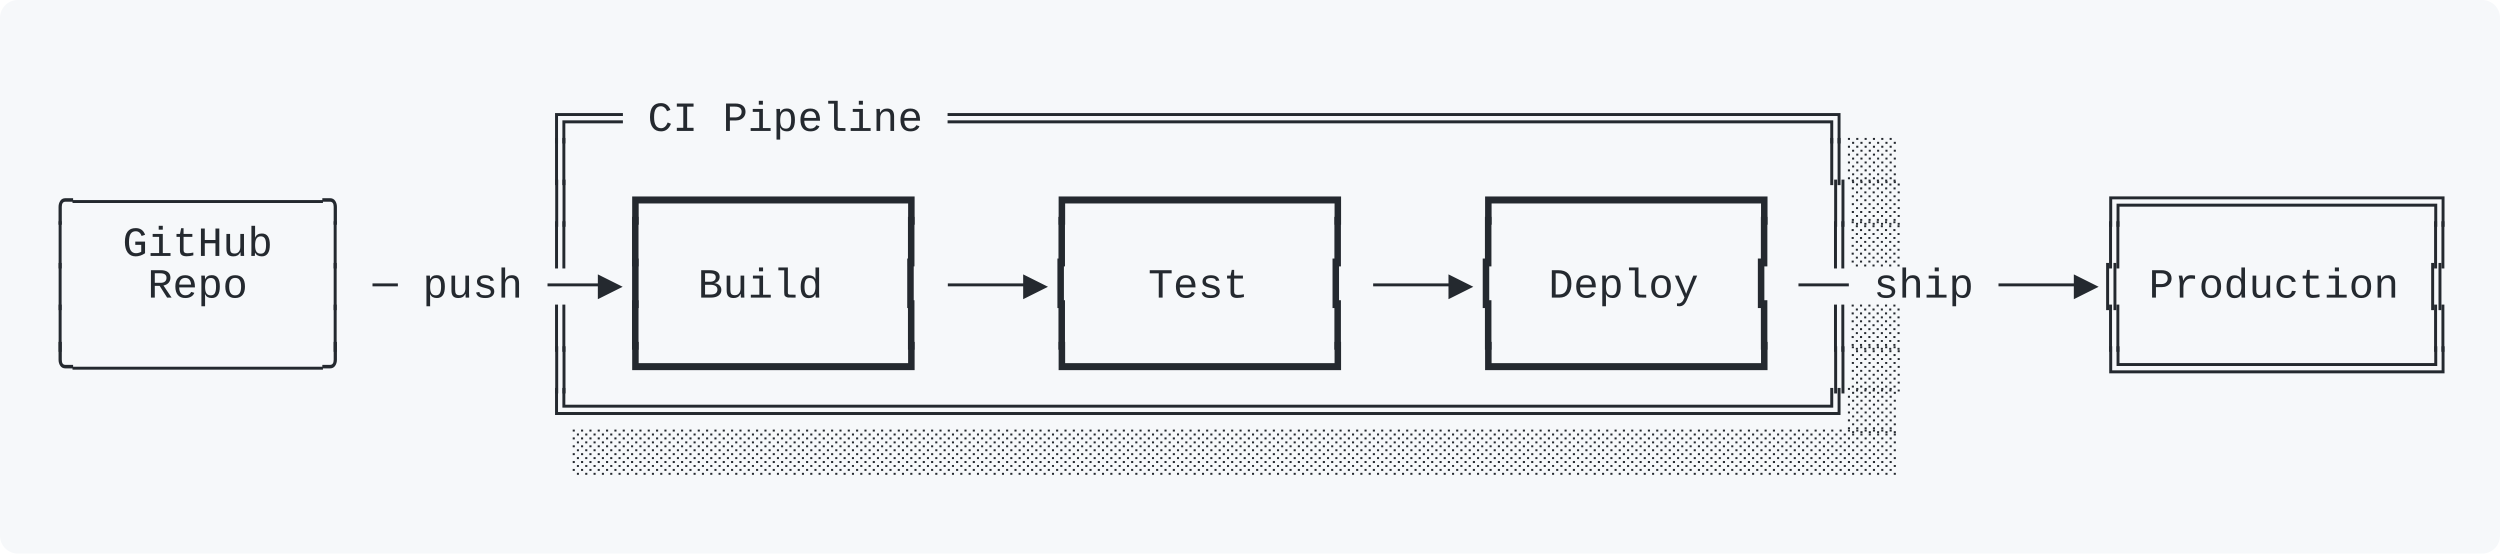
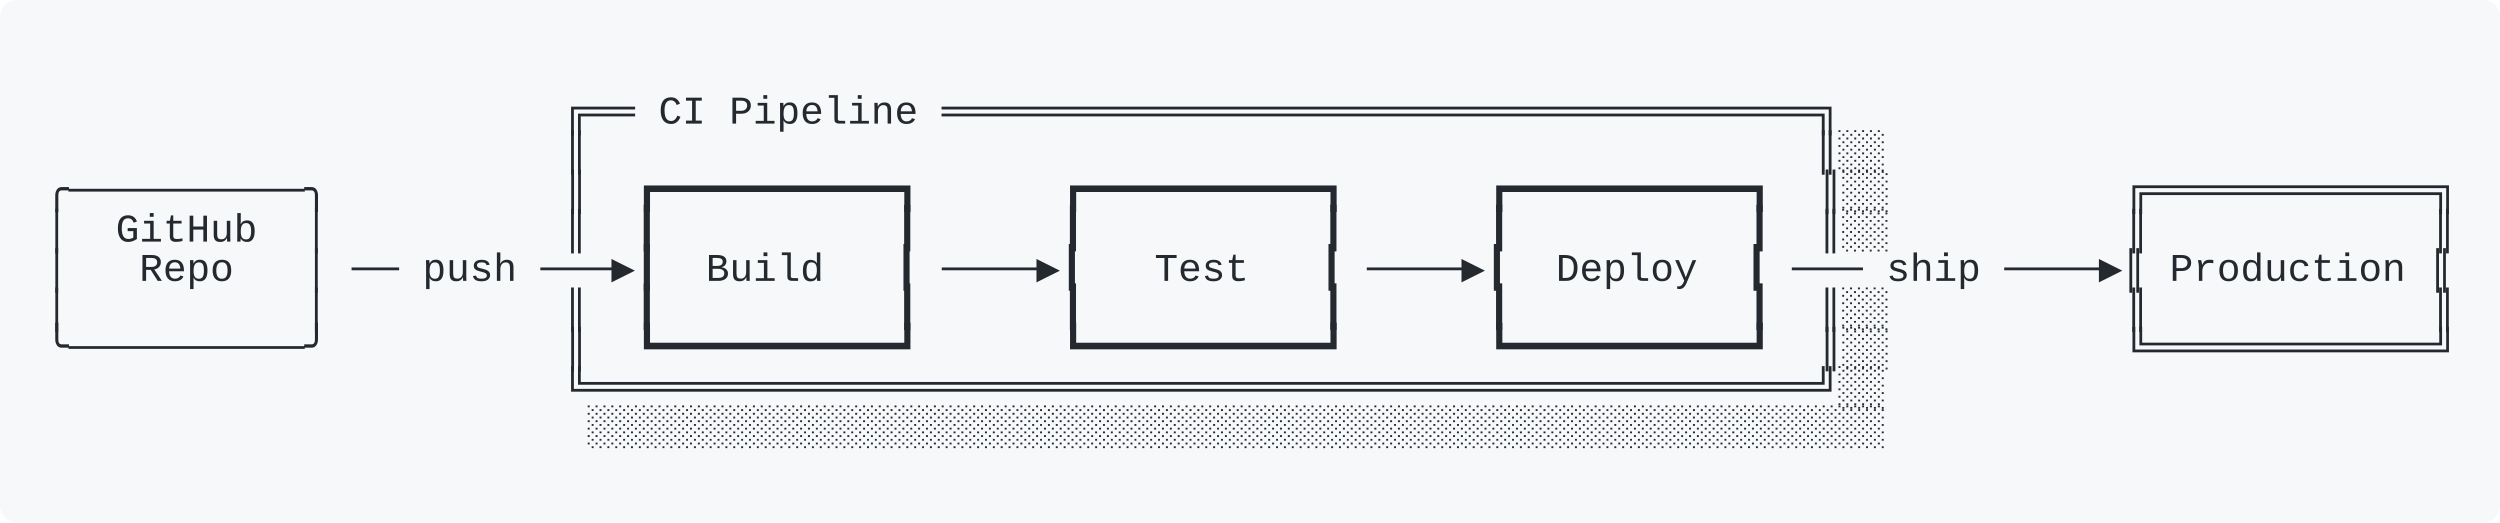
- <svg xmlns="http://www.w3.org/2000/svg" viewBox="0 0 840 186" width="840" height="186">
+ <svg xmlns="http://www.w3.org/2000/svg" viewBox="0 0 890 186" width="890" height="186">
  <style>
    text {
      font-family: 'SFMono-Regular', Menlo, Monaco, 'Courier New', monospace;
      font-size: 14px;
      line-height: 1;
      fill: #24292f;
    }
    @media (prefers-color-scheme: dark) {
      text { fill: #e6edf3; }
      .bg { fill: #161b22; }
    }
  </style>
  <rect class="bg" width="100%" height="100%" fill="#f6f8fa" rx="6" />
  <text x="16" y="30" xml:space="preserve" />
-   <text x="16" y="44" xml:space="preserve">                    ╔══ CI Pipeline ═══════════════════════════════════╗</text>
-   <text x="16" y="58" xml:space="preserve">                    ║                                                  ║░░</text>
-   <text x="16" y="72" xml:space="preserve">╭──────────╮        ║  ┏━━━━━━━━━━┓     ┏━━━━━━━━━━┓     ┏━━━━━━━━━━┓  ║░░        ╔════════════╗</text>
-   <text x="16" y="86" xml:space="preserve">│  GitHub  │        ║  ┃          ┃     ┃          ┃     ┃          ┃  ║░░        ║            ║</text>
-   <text x="16" y="100" xml:space="preserve">│   Repo   │ ─ push ──▶┃  Build   ┃ ───▶┃   Test   ┃ ───▶┃  Deploy  ┃ ── ship ───▶║ Production ║</text>
-   <text x="16" y="114" xml:space="preserve">│          │        ║  ┃          ┃     ┃          ┃     ┃          ┃  ║░░        ║            ║</text>
-   <text x="16" y="128" xml:space="preserve">╰──────────╯        ║  ┗━━━━━━━━━━┛     ┗━━━━━━━━━━┛     ┗━━━━━━━━━━┛  ║░░        ╚════════════╝</text>
-   <text x="16" y="142" xml:space="preserve">                    ╚══════════════════════════════════════════════════╝░░</text>
-   <text x="16" y="156" xml:space="preserve">                     ░░░░░░░░░░░░░░░░░░░░░░░░░░░░░░░░░░░░░░░░░░░░░░░░░░░░░</text>
+   <text x="16" y="44" xml:space="preserve">                      ╔══ CI Pipeline ═════════════════════════════════════╗</text>
+   <text x="16" y="58" xml:space="preserve">                      ║                                                    ║░░</text>
+   <text x="16" y="72" xml:space="preserve">╭──────────╮          ║  ┏━━━━━━━━━━┓      ┏━━━━━━━━━━┓      ┏━━━━━━━━━━┓  ║░░          ╔════════════╗</text>
+   <text x="16" y="86" xml:space="preserve">│  GitHub  │          ║  ┃          ┃      ┃          ┃      ┃          ┃  ║░░          ║            ║</text>
+   <text x="16" y="100" xml:space="preserve">│   Repo   │ ── push ───▶┃  Build   ┃ ────▶┃   Test   ┃ ────▶┃  Deploy  ┃ ─── ship ────▶║ Production ║</text>
+   <text x="16" y="114" xml:space="preserve">│          │          ║  ┃          ┃      ┃          ┃      ┃          ┃  ║░░          ║            ║</text>
+   <text x="16" y="128" xml:space="preserve">╰──────────╯          ║  ┗━━━━━━━━━━┛      ┗━━━━━━━━━━┛      ┗━━━━━━━━━━┛  ║░░          ╚════════════╝</text>
+   <text x="16" y="142" xml:space="preserve">                      ╚════════════════════════════════════════════════════╝░░</text>
+   <text x="16" y="156" xml:space="preserve">                       ░░░░░░░░░░░░░░░░░░░░░░░░░░░░░░░░░░░░░░░░░░░░░░░░░░░░░░░</text>
  <text x="16" y="170" xml:space="preserve" />
</svg>
